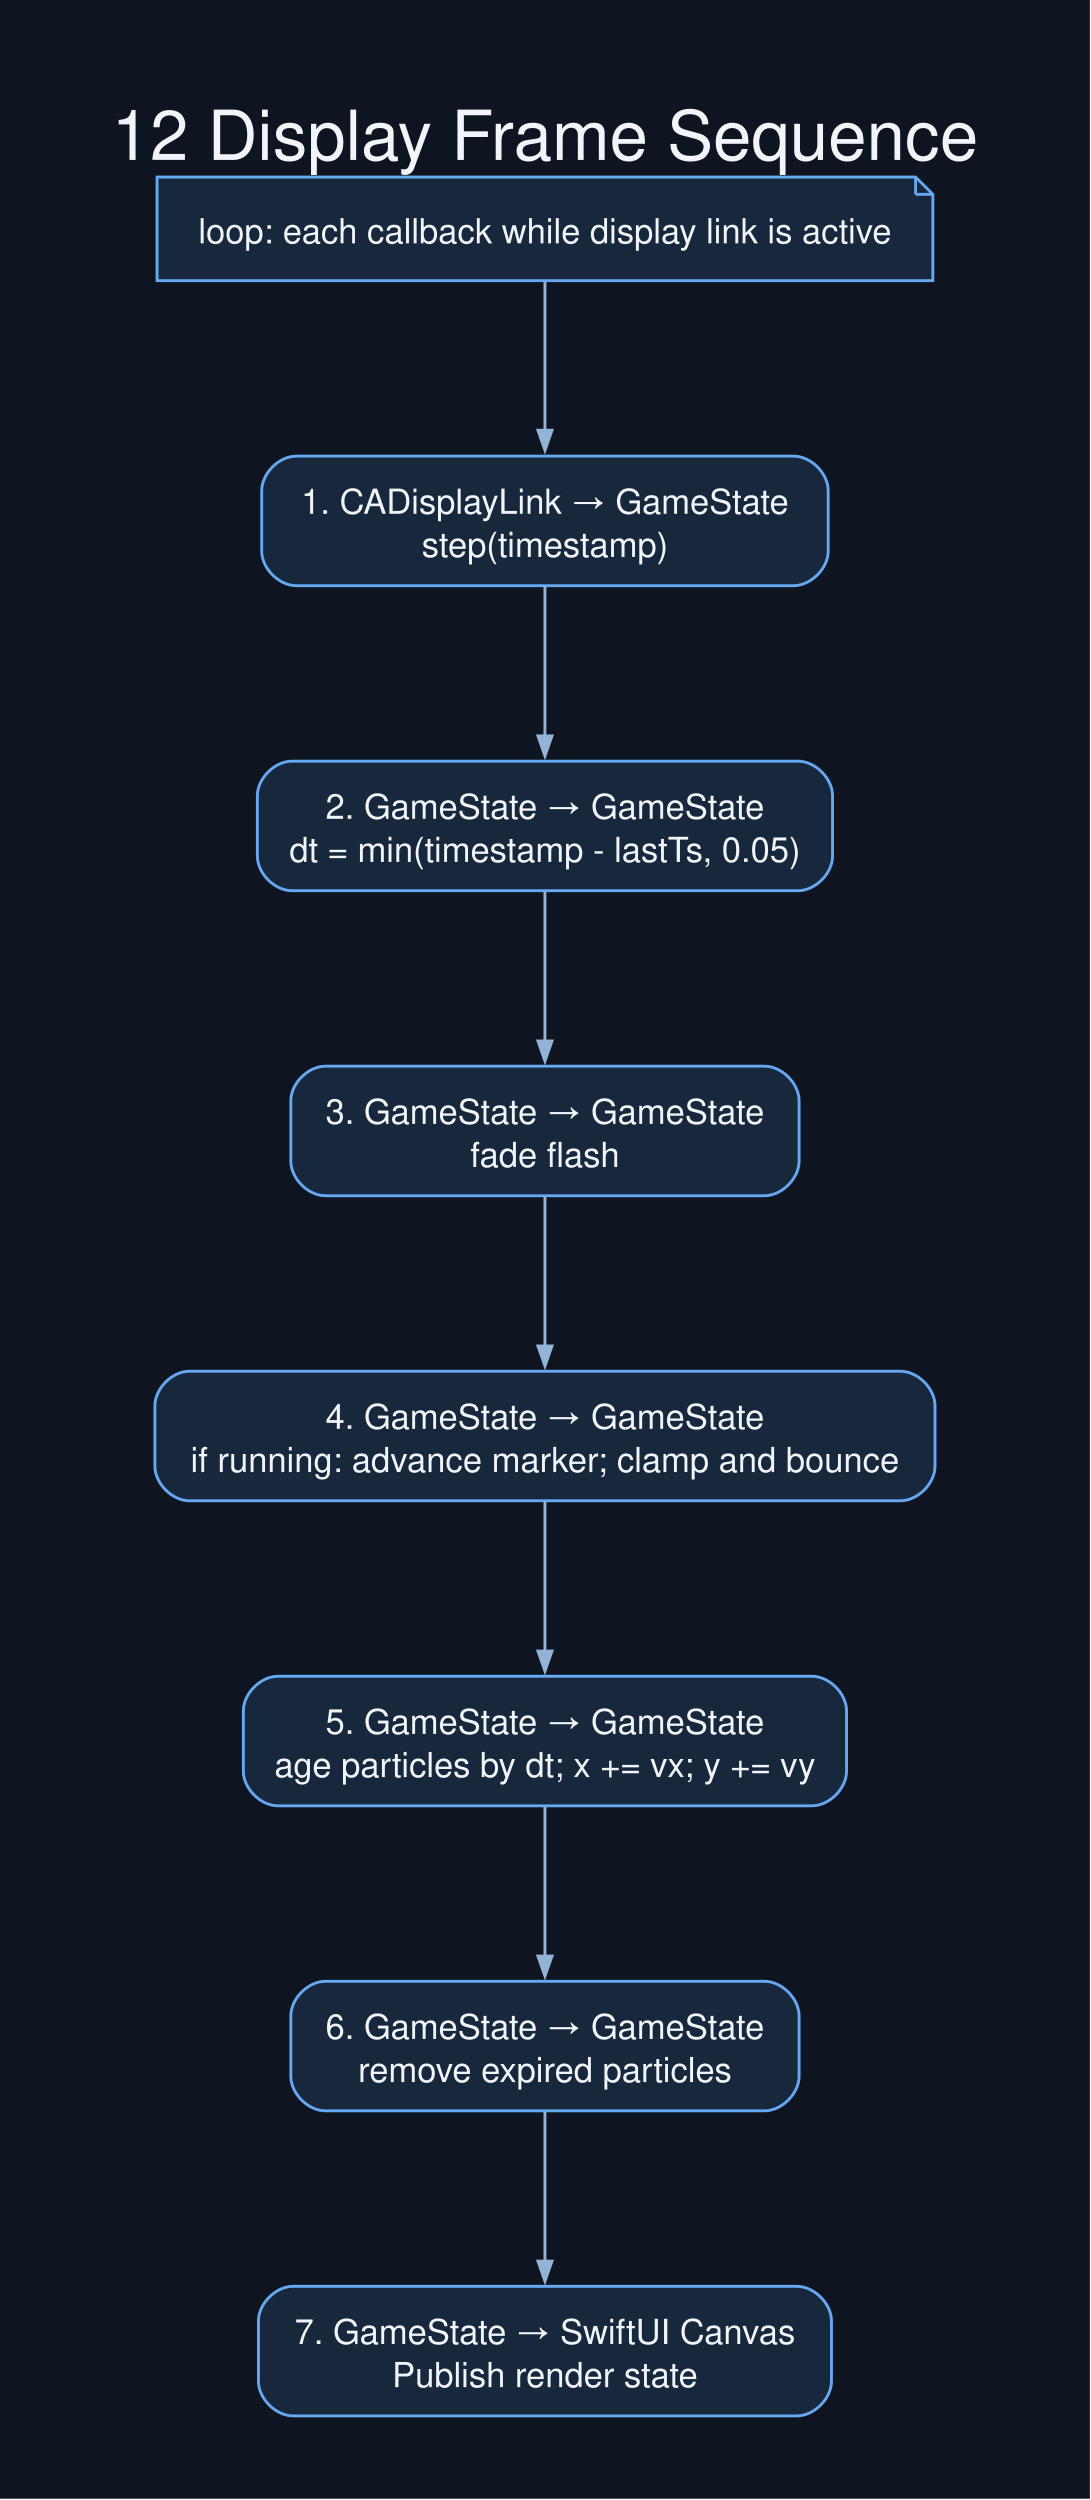
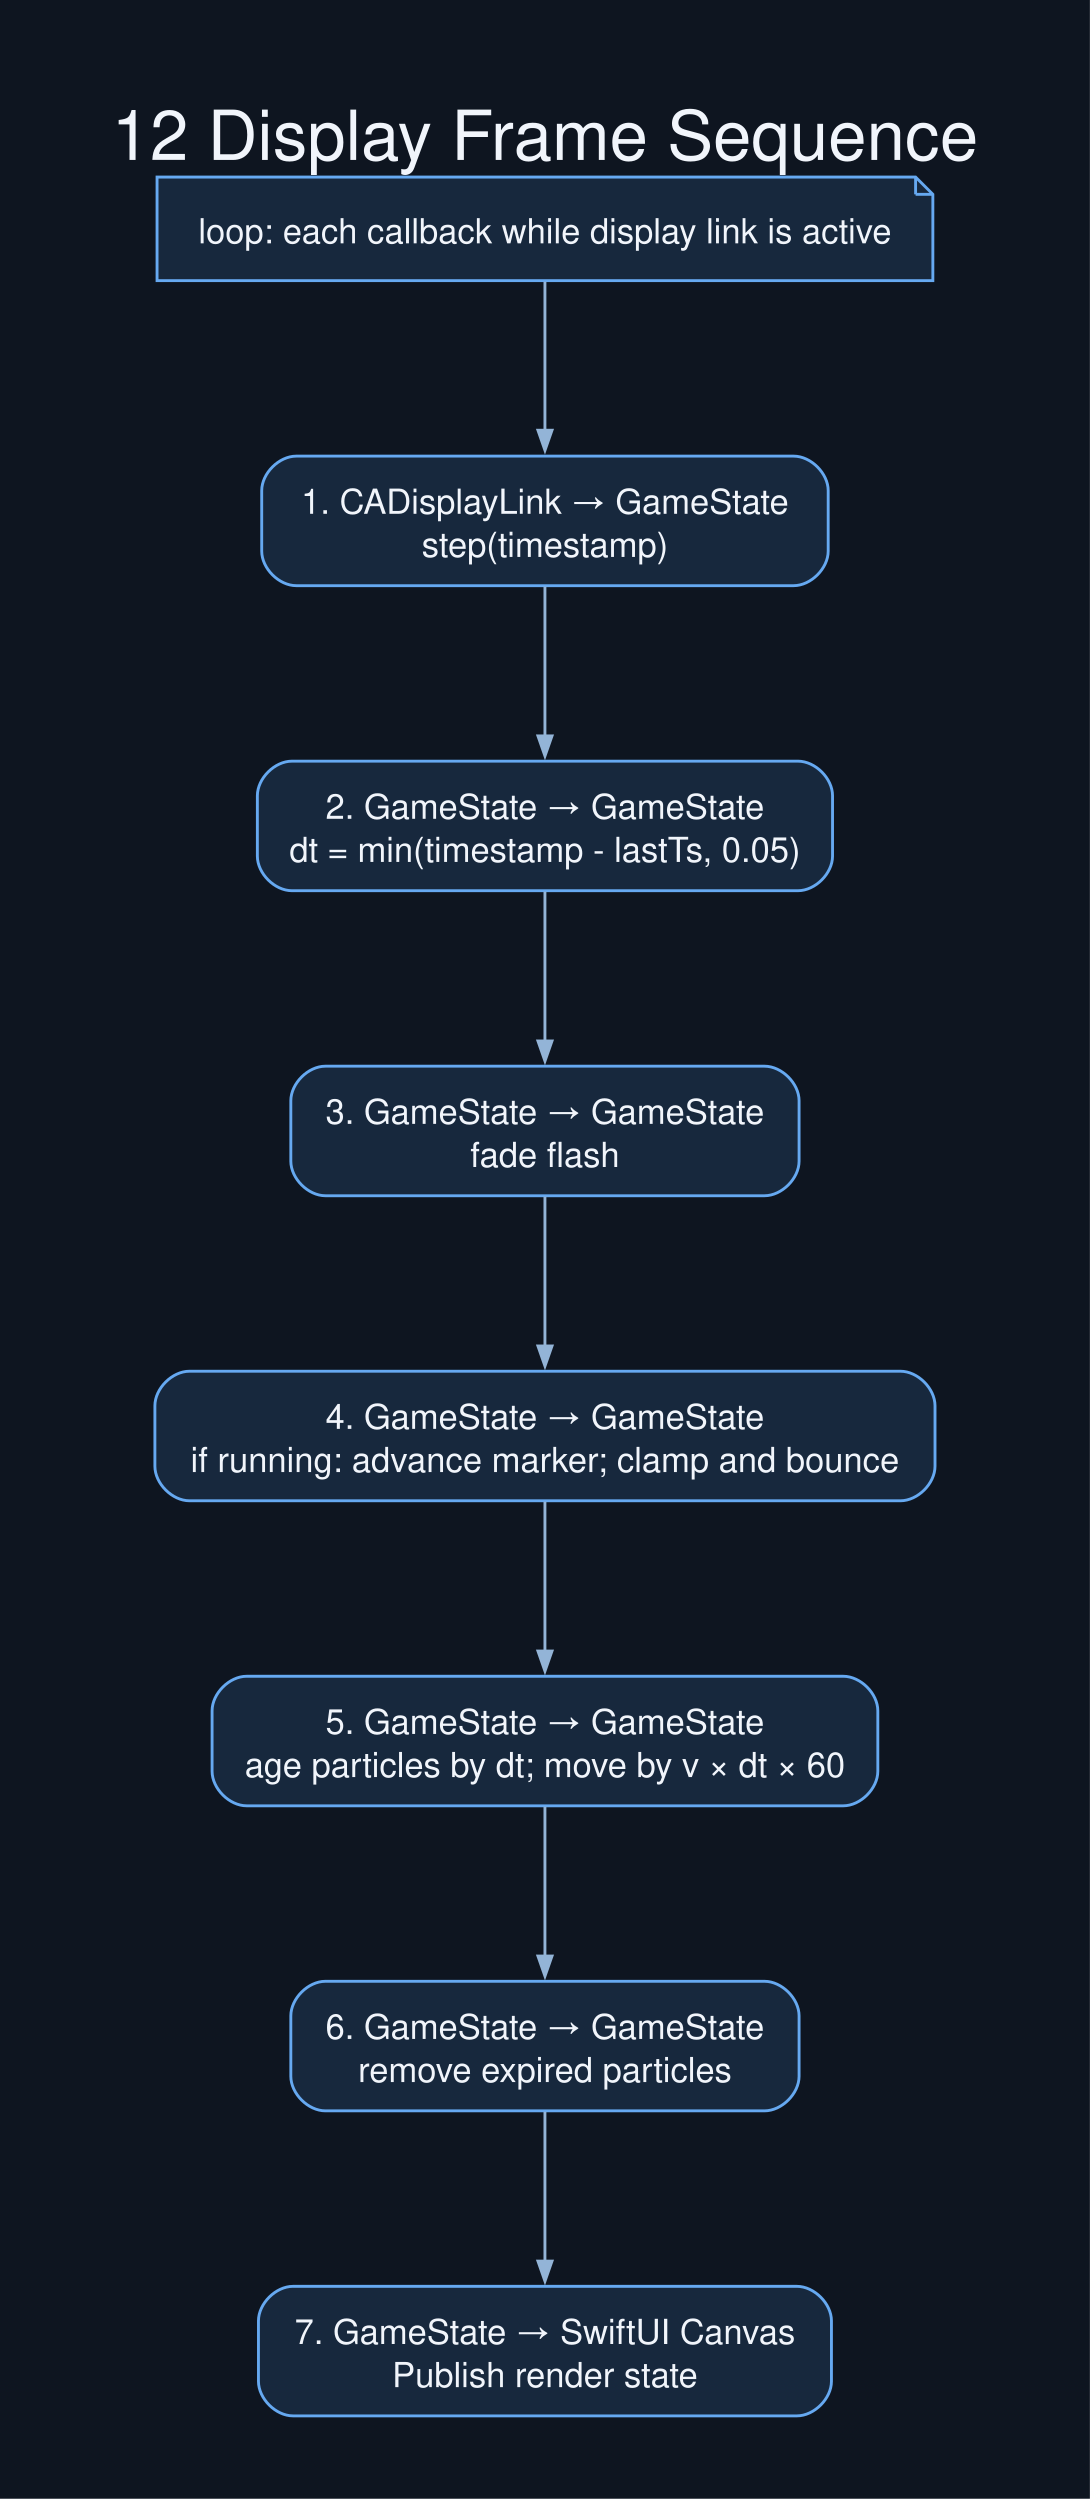
<svg xmlns="http://www.w3.org/2000/svg" width="379pt" height="869pt" viewBox="0.00 0.00 379.00 869.00">
  <g id="graph0" class="graph" transform="scale(1 1) rotate(0) translate(28.8 839.76)">
    <polygon fill="#0e1520" stroke="none" points="-28.8,28.8 -28.8,-839.76 350.05,-839.76 350.05,28.8 -28.8,28.8" />
    <text xml:space="preserve" text-anchor="middle" x="160.62" y="-784.16" font-family="Helvetica,sans-Serif" font-size="24.00" fill="#f1f5fb">12 Display Frame Sequence</text>
    <g id="node1" class="node">
      <polygon fill="#17283d" stroke="#66a9f1" points="289.46,-778.21 25.79,-778.21 25.79,-742.21 295.46,-742.21 295.46,-772.21 289.46,-778.21" />
      <polyline fill="none" stroke="#66a9f1" points="289.46,-778.21 289.46,-772.21" />
      <polyline fill="none" stroke="#66a9f1" points="295.46,-772.21 289.46,-772.21" />
      <text xml:space="preserve" text-anchor="middle" x="160.62" y="-755.18" font-family="Helvetica,sans-Serif" font-size="12.00" fill="#f1f5fb">loop: each callback while display link is active</text>
    </g>
    <g id="node2" class="node">
      <path fill="#17283d" stroke="#66a9f1" d="M247.08,-681.21C247.08,-681.21 74.17,-681.21 74.17,-681.21 68.17,-681.21 62.17,-675.21 62.17,-669.21 62.17,-669.21 62.17,-648.18 62.17,-648.18 62.17,-642.18 68.17,-636.18 74.17,-636.18 74.17,-636.18 247.08,-636.18 247.08,-636.18 253.08,-636.18 259.08,-642.18 259.08,-648.18 259.08,-648.18 259.08,-669.21 259.08,-669.21 259.08,-675.21 253.08,-681.21 247.08,-681.21" />
      <text xml:space="preserve" text-anchor="middle" x="160.62" y="-661.17" font-family="Helvetica,sans-Serif" font-size="12.00" fill="#f1f5fb">1. CADisplayLink → GameState</text>
      <text xml:space="preserve" text-anchor="middle" x="160.62" y="-646.17" font-family="Helvetica,sans-Serif" font-size="12.00" fill="#f1f5fb">step(timestamp)</text>
    </g>
    <g id="edge1" class="edge">
      <path fill="none" stroke="#93b4d7" d="M160.62,-741.88C160.62,-727.65 160.62,-707.16 160.62,-690.2" />
      <polygon fill="#93b4d7" stroke="#93b4d7" points="163.08,-690.22 160.63,-683.22 158.18,-690.22 163.08,-690.22" />
    </g>
    <g id="node3" class="node">
      <path fill="#17283d" stroke="#66a9f1" d="M248.59,-575.18C248.59,-575.18 72.67,-575.18 72.67,-575.18 66.66,-575.18 60.66,-569.18 60.66,-563.18 60.66,-563.18 60.66,-542.15 60.66,-542.15 60.66,-536.15 66.66,-530.15 72.66,-530.15 72.66,-530.15 248.59,-530.15 248.59,-530.15 254.59,-530.15 260.59,-536.15 260.59,-542.15 260.59,-542.15 260.59,-563.18 260.59,-563.18 260.59,-569.18 254.59,-575.18 248.59,-575.18" />
      <text xml:space="preserve" text-anchor="middle" x="160.62" y="-555.14" font-family="Helvetica,sans-Serif" font-size="12.00" fill="#f1f5fb">2. GameState → GameState</text>
      <text xml:space="preserve" text-anchor="middle" x="160.62" y="-540.14" font-family="Helvetica,sans-Serif" font-size="12.00" fill="#f1f5fb">dt = min(timestamp - lastTs, 0.05)</text>
    </g>
    <g id="edge2" class="edge">
      <path fill="none" stroke="#93b4d7" d="M160.62,-635.89C160.62,-620.77 160.62,-600.44 160.62,-583.78" />
      <polygon fill="#93b4d7" stroke="#93b4d7" points="163.08,-583.96 160.63,-576.96 158.18,-583.96 163.08,-583.96" />
    </g>
    <g id="node4" class="node">
      <path fill="#17283d" stroke="#66a9f1" d="M236.96,-469.15C236.96,-469.15 84.29,-469.15 84.29,-469.15 78.29,-469.15 72.29,-463.15 72.29,-457.15 72.29,-457.15 72.29,-436.12 72.29,-436.12 72.29,-430.12 78.29,-424.12 84.29,-424.12 84.29,-424.12 236.96,-424.12 236.96,-424.12 242.96,-424.12 248.96,-430.12 248.96,-436.12 248.96,-436.12 248.96,-457.15 248.96,-457.15 248.96,-463.15 242.96,-469.15 236.96,-469.15" />
      <text xml:space="preserve" text-anchor="middle" x="160.62" y="-449.11" font-family="Helvetica,sans-Serif" font-size="12.00" fill="#f1f5fb">3. GameState → GameState</text>
      <text xml:space="preserve" text-anchor="middle" x="160.62" y="-434.11" font-family="Helvetica,sans-Serif" font-size="12.00" fill="#f1f5fb">fade flash</text>
    </g>
    <g id="edge3" class="edge">
      <path fill="none" stroke="#93b4d7" d="M160.62,-529.86C160.62,-514.74 160.62,-494.41 160.62,-477.75" />
      <polygon fill="#93b4d7" stroke="#93b4d7" points="163.08,-477.93 160.63,-470.93 158.18,-477.93 163.08,-477.93" />
    </g>
    <g id="node5" class="node">
      <path fill="#17283d" stroke="#66a9f1" d="M284.21,-363.12C284.21,-363.12 37.04,-363.12 37.04,-363.12 31.04,-363.12 25.04,-357.12 25.04,-351.12 25.04,-351.12 25.04,-330.09 25.04,-330.09 25.04,-324.09 31.04,-318.09 37.04,-318.09 37.04,-318.09 284.21,-318.09 284.21,-318.09 290.21,-318.09 296.21,-324.09 296.21,-330.09 296.21,-330.09 296.21,-351.12 296.21,-351.12 296.21,-357.12 290.21,-363.12 284.21,-363.12" />
      <text xml:space="preserve" text-anchor="middle" x="160.62" y="-343.08" font-family="Helvetica,sans-Serif" font-size="12.00" fill="#f1f5fb">4. GameState → GameState</text>
      <text xml:space="preserve" text-anchor="middle" x="160.62" y="-328.08" font-family="Helvetica,sans-Serif" font-size="12.00" fill="#f1f5fb">if running: advance marker; clamp and bounce</text>
    </g>
    <g id="edge4" class="edge">
      <path fill="none" stroke="#93b4d7" d="M160.62,-423.83C160.62,-408.71 160.62,-388.38 160.62,-371.72" />
      <polygon fill="#93b4d7" stroke="#93b4d7" points="163.08,-371.9 160.63,-364.9 158.18,-371.9 163.08,-371.9" />
    </g>
    <g id="node6" class="node">
-       <path fill="#17283d" stroke="#66a9f1" d="M253.46,-257.09C253.46,-257.09 67.79,-257.09 67.79,-257.09 61.79,-257.09 55.79,-251.09 55.79,-245.09 55.79,-245.09 55.79,-224.06 55.79,-224.06 55.79,-218.06 61.79,-212.06 67.79,-212.06 67.79,-212.06 253.46,-212.06 253.46,-212.06 259.46,-212.06 265.46,-218.06 265.46,-224.06 265.46,-224.06 265.46,-245.09 265.46,-245.09 265.46,-251.09 259.46,-257.09 253.46,-257.09" />
+       <path fill="#17283d" stroke="#66a9f1" d="M264.33,-257.09C264.33,-257.09 56.92,-257.09 56.92,-257.09 50.92,-257.09 44.92,-251.09 44.92,-245.09 44.92,-245.09 44.92,-224.06 44.92,-224.06 44.92,-218.06 50.92,-212.06 56.92,-212.06 56.92,-212.06 264.33,-212.06 264.33,-212.06 270.33,-212.06 276.33,-218.06 276.33,-224.06 276.33,-224.06 276.33,-245.09 276.33,-245.09 276.33,-251.09 270.33,-257.09 264.33,-257.09" />
      <text xml:space="preserve" text-anchor="middle" x="160.62" y="-237.05" font-family="Helvetica,sans-Serif" font-size="12.00" fill="#f1f5fb">5. GameState → GameState</text>
-       <text xml:space="preserve" text-anchor="middle" x="160.62" y="-222.05" font-family="Helvetica,sans-Serif" font-size="12.00" fill="#f1f5fb">age particles by dt; x += vx; y += vy</text>
+       <text xml:space="preserve" text-anchor="middle" x="160.62" y="-222.05" font-family="Helvetica,sans-Serif" font-size="12.00" fill="#f1f5fb">age particles by dt; move by v × dt × 60</text>
    </g>
    <g id="edge5" class="edge">
      <path fill="none" stroke="#93b4d7" d="M160.62,-317.8C160.62,-302.68 160.62,-282.35 160.62,-265.69" />
      <polygon fill="#93b4d7" stroke="#93b4d7" points="163.08,-265.87 160.63,-258.87 158.18,-265.87 163.08,-265.87" />
    </g>
    <g id="node7" class="node">
      <path fill="#17283d" stroke="#66a9f1" d="M236.96,-151.06C236.96,-151.06 84.29,-151.06 84.29,-151.06 78.29,-151.06 72.29,-145.06 72.29,-139.06 72.29,-139.06 72.29,-118.03 72.29,-118.03 72.29,-112.03 78.29,-106.03 84.29,-106.03 84.29,-106.03 236.96,-106.03 236.96,-106.03 242.96,-106.03 248.96,-112.03 248.96,-118.03 248.96,-118.03 248.96,-139.06 248.96,-139.06 248.96,-145.06 242.96,-151.06 236.96,-151.06" />
      <text xml:space="preserve" text-anchor="middle" x="160.62" y="-131.02" font-family="Helvetica,sans-Serif" font-size="12.00" fill="#f1f5fb">6. GameState → GameState</text>
      <text xml:space="preserve" text-anchor="middle" x="160.62" y="-116.02" font-family="Helvetica,sans-Serif" font-size="12.00" fill="#f1f5fb">remove expired particles</text>
    </g>
    <g id="edge6" class="edge">
      <path fill="none" stroke="#93b4d7" d="M160.62,-211.77C160.62,-196.65 160.62,-176.32 160.62,-159.66" />
      <polygon fill="#93b4d7" stroke="#93b4d7" points="163.08,-159.84 160.63,-152.84 158.18,-159.84 163.08,-159.84" />
    </g>
    <g id="node8" class="node">
      <path fill="#17283d" stroke="#66a9f1" d="M248.21,-45.03C248.21,-45.03 73.04,-45.03 73.04,-45.03 67.04,-45.03 61.04,-39.03 61.04,-33.03 61.04,-33.03 61.04,-12 61.04,-12 61.04,-6 67.04,0 73.04,0 73.04,0 248.21,0 248.21,0 254.21,0 260.21,-6 260.21,-12 260.21,-12 260.21,-33.03 260.21,-33.03 260.21,-39.03 254.21,-45.03 248.21,-45.03" />
      <text xml:space="preserve" text-anchor="middle" x="160.62" y="-24.99" font-family="Helvetica,sans-Serif" font-size="12.00" fill="#f1f5fb">7. GameState → SwiftUI Canvas</text>
      <text xml:space="preserve" text-anchor="middle" x="160.62" y="-9.99" font-family="Helvetica,sans-Serif" font-size="12.00" fill="#f1f5fb">Publish render state</text>
    </g>
    <g id="edge7" class="edge">
      <path fill="none" stroke="#93b4d7" d="M160.62,-105.74C160.62,-90.62 160.62,-70.29 160.62,-53.63" />
      <polygon fill="#93b4d7" stroke="#93b4d7" points="163.08,-53.81 160.63,-46.81 158.18,-53.81 163.08,-53.81" />
    </g>
  </g>
</svg>
